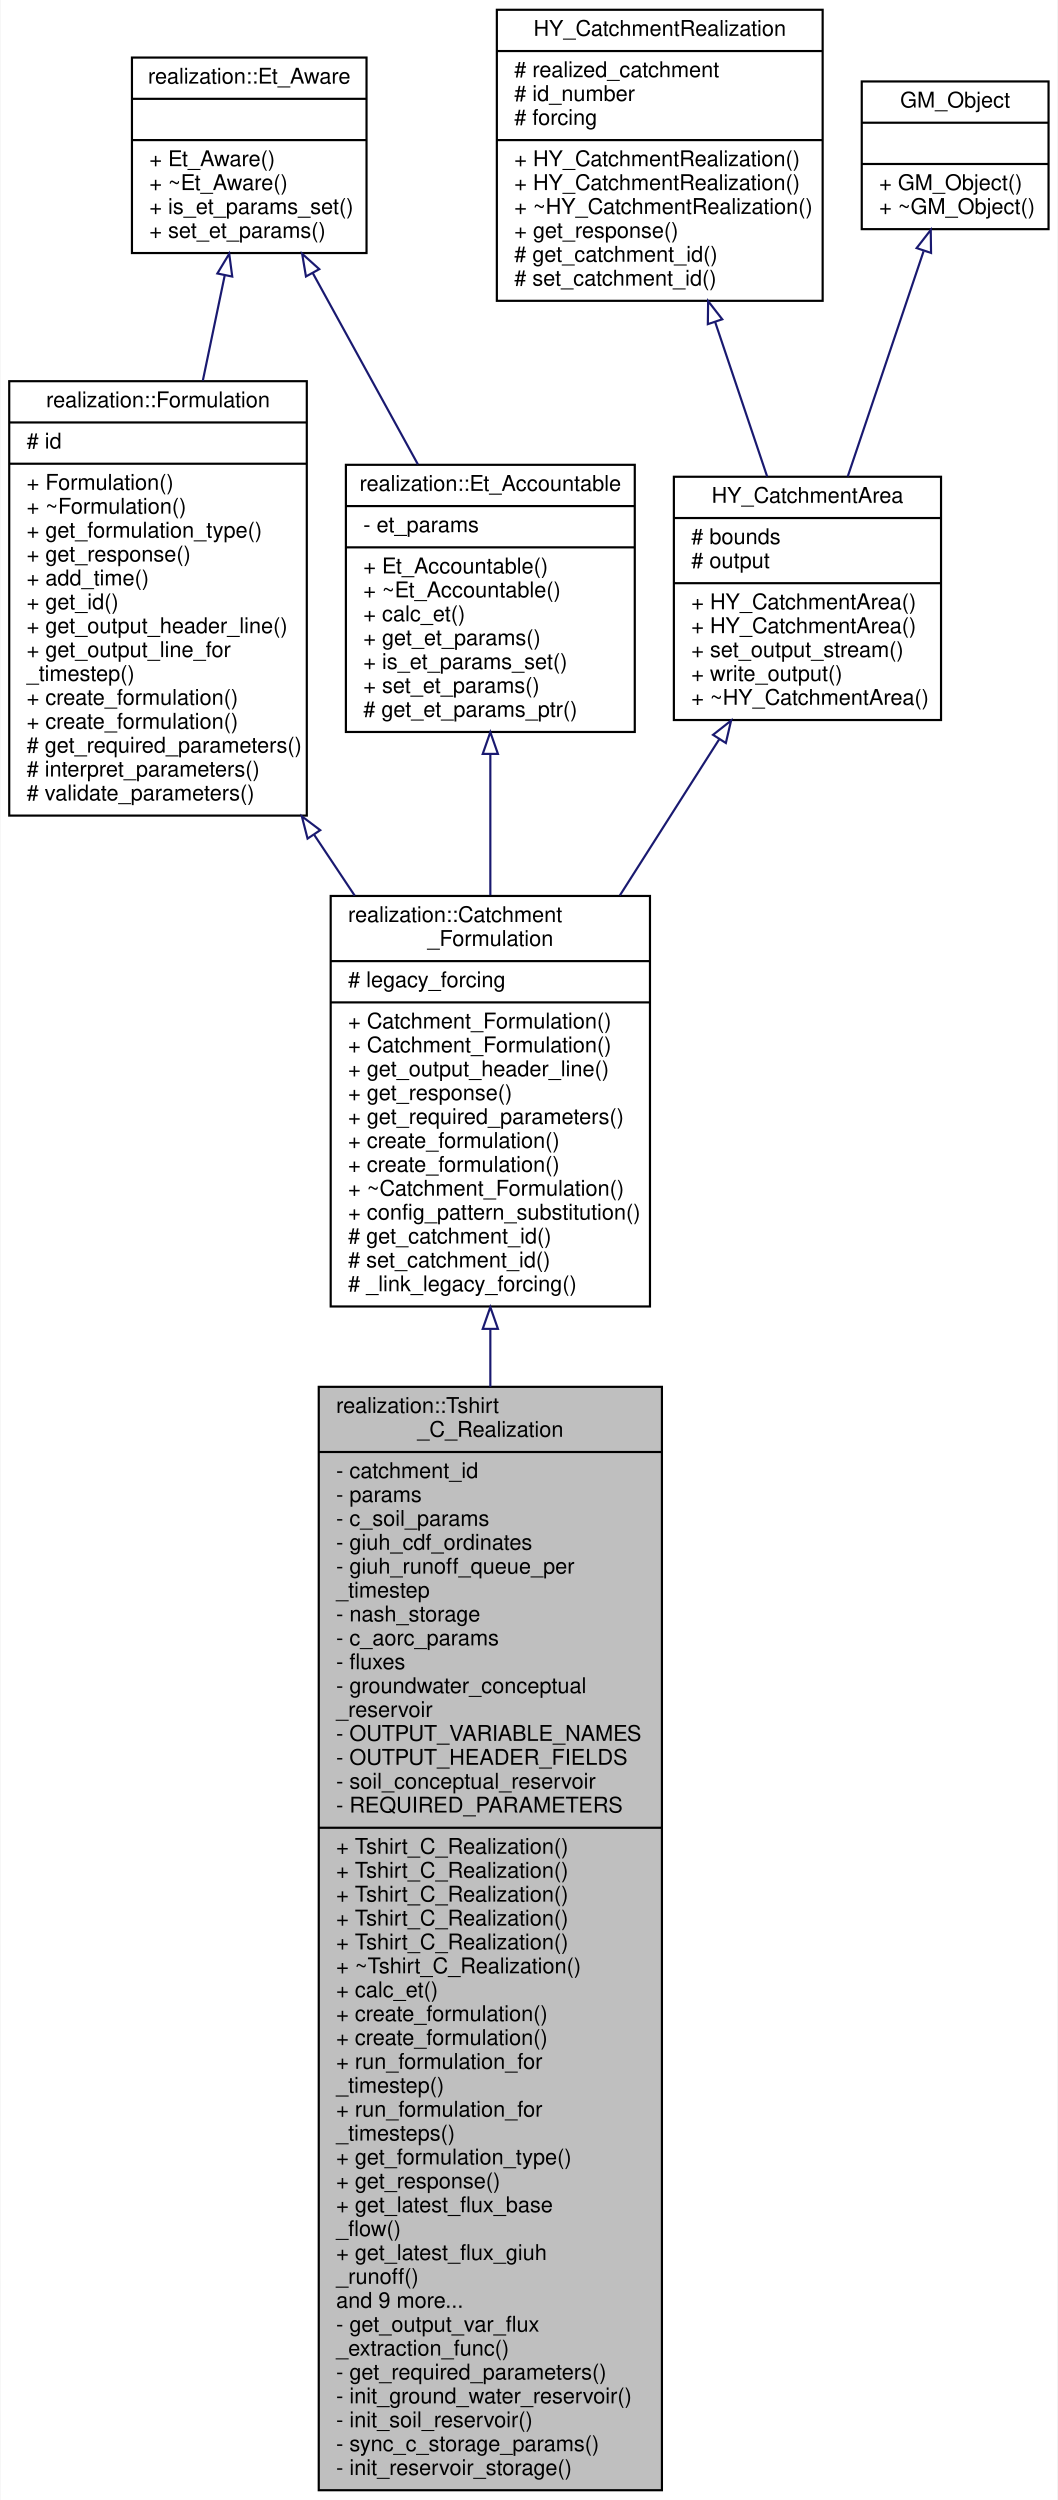
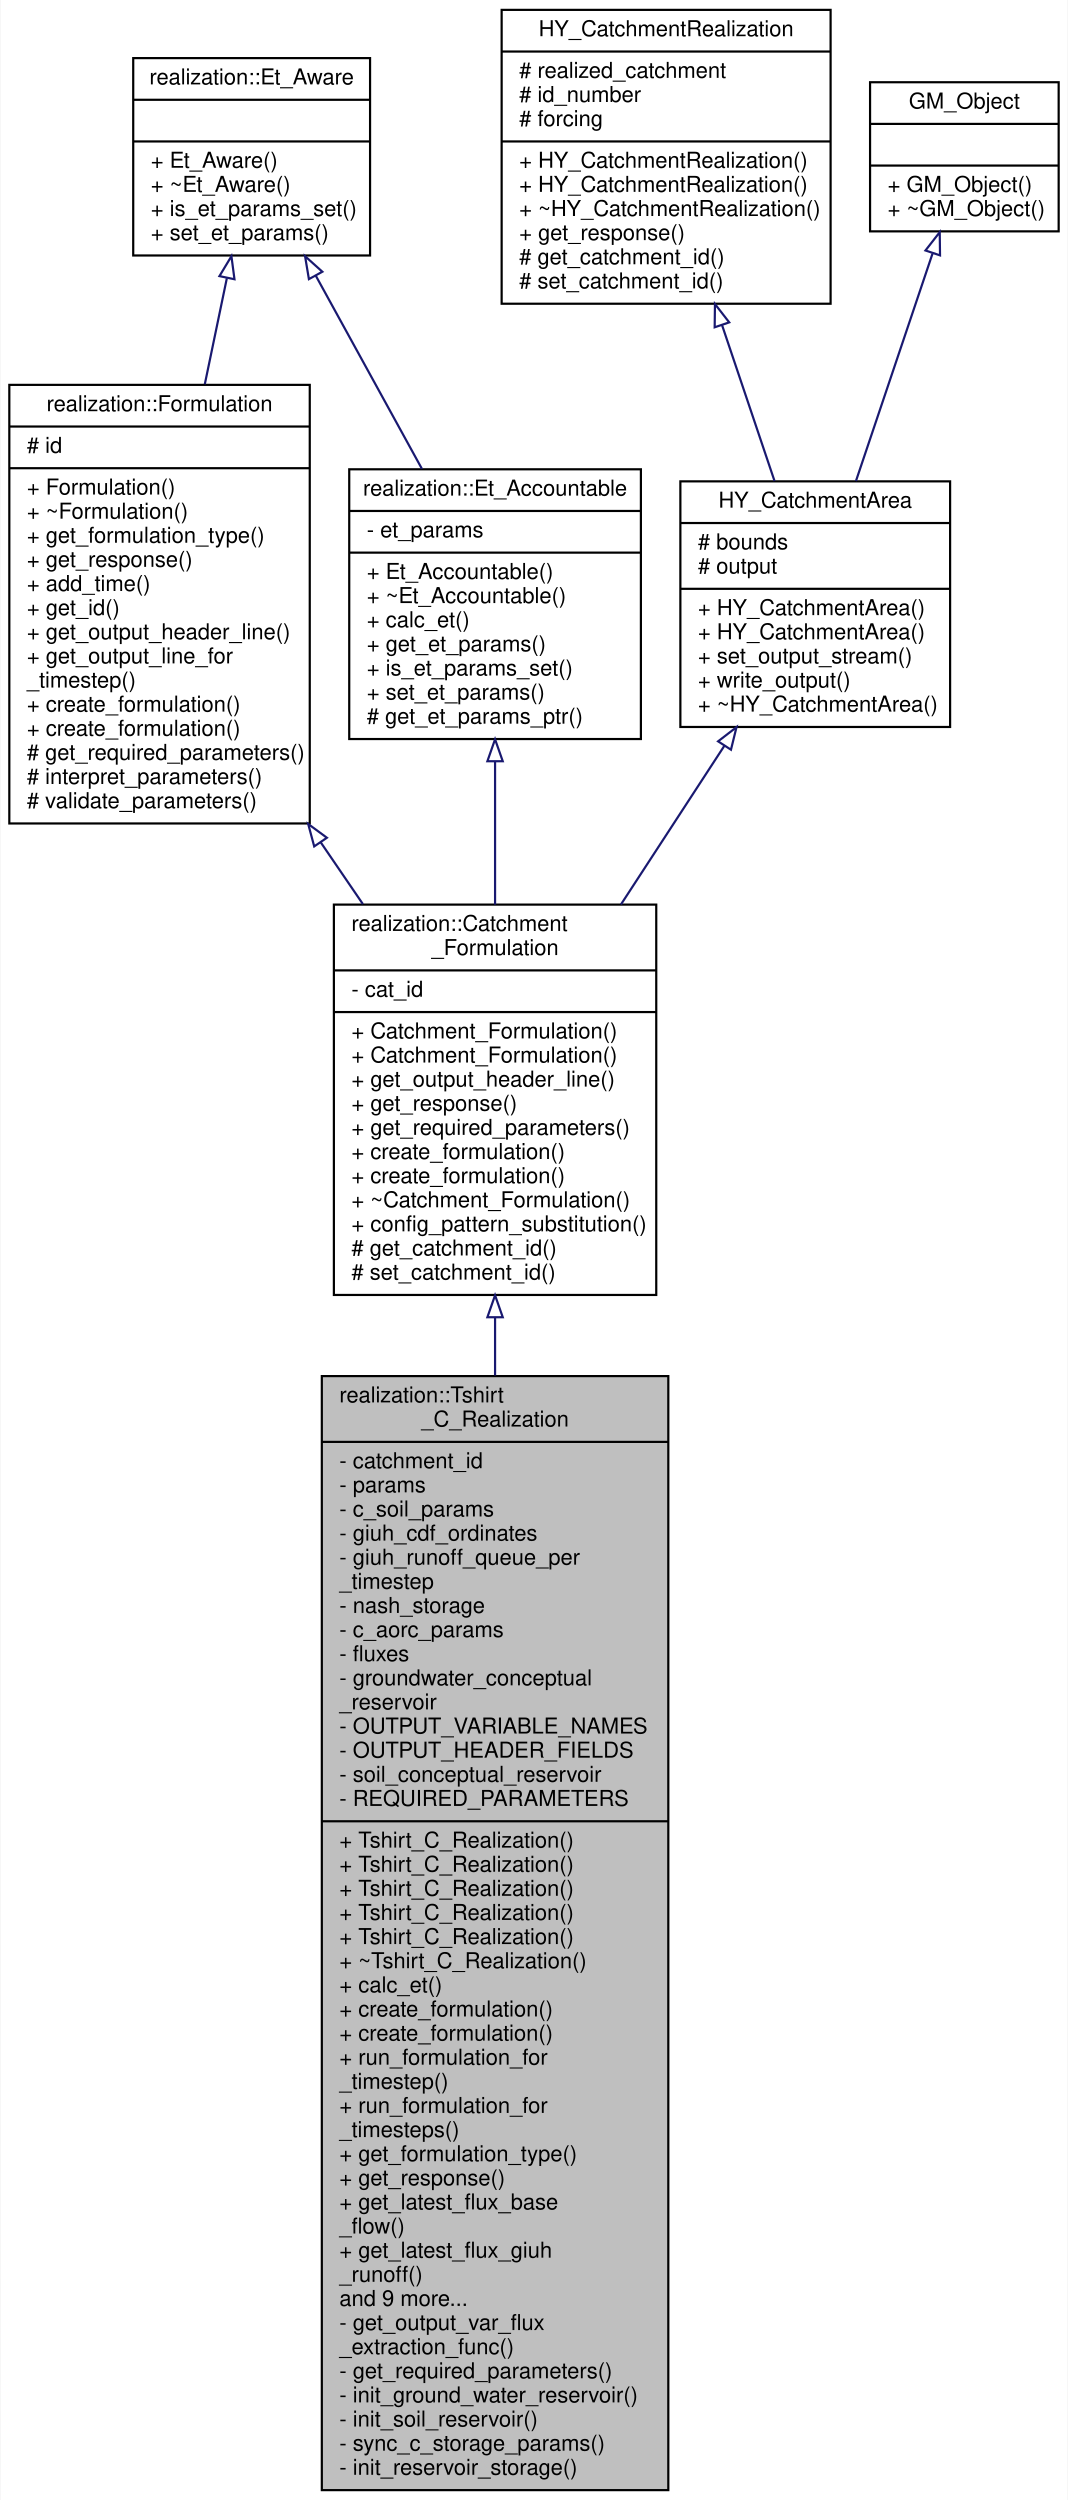
- <svg xmlns="http://www.w3.org/2000/svg" xmlns:xlink="http://www.w3.org/1999/xlink" width="487pt" height="1151pt" viewBox="0.00 0.00 486.50 1151.00">
-   <g id="graph0" class="graph" transform="scale(1 1) rotate(0) translate(4 1147)">
-     <polygon fill="white" stroke="transparent" points="-4,4 -4,-1147 482.5,-1147 482.5,4 -4,4" />
+ <svg xmlns="http://www.w3.org/2000/svg" xmlns:xlink="http://www.w3.org/1999/xlink" width="487pt" height="1140pt" viewBox="0.00 0.00 486.50 1140.00">
+   <g id="graph0" class="graph" transform="scale(1 1) rotate(0) translate(4 1136)">
+     <polygon fill="white" stroke="transparent" points="-4,4 -4,-1136 482.5,-1136 482.5,4 -4,4" />
    <g id="node1" class="node">
      <g id="a_node1">
        <a xlink:title=" ">
          <polygon fill="#bfbfbf" stroke="black" points="142.5,-0.5 142.5,-508.5 300.5,-508.5 300.5,-0.5 142.5,-0.5" />
          <text text-anchor="start" x="150.5" y="-496.5" font-family="Helvetica,sans-Serif" font-size="10.00">realization::Tshirt</text>
          <text text-anchor="middle" x="221.5" y="-485.5" font-family="Helvetica,sans-Serif" font-size="10.00">_C_Realization</text>
          <polyline fill="none" stroke="black" points="142.5,-478.5 300.5,-478.5 " />
          <text text-anchor="start" x="150.5" y="-466.5" font-family="Helvetica,sans-Serif" font-size="10.00">- catchment_id</text>
          <text text-anchor="start" x="150.5" y="-455.5" font-family="Helvetica,sans-Serif" font-size="10.00">- params</text>
          <text text-anchor="start" x="150.5" y="-444.5" font-family="Helvetica,sans-Serif" font-size="10.00">- c_soil_params</text>
          <text text-anchor="start" x="150.5" y="-433.5" font-family="Helvetica,sans-Serif" font-size="10.00">- giuh_cdf_ordinates</text>
          <text text-anchor="start" x="150.5" y="-422.5" font-family="Helvetica,sans-Serif" font-size="10.00">- giuh_runoff_queue_per</text>
          <text text-anchor="start" x="150.5" y="-411.5" font-family="Helvetica,sans-Serif" font-size="10.00">_timestep</text>
          <text text-anchor="start" x="150.5" y="-400.5" font-family="Helvetica,sans-Serif" font-size="10.00">- nash_storage</text>
          <text text-anchor="start" x="150.5" y="-389.5" font-family="Helvetica,sans-Serif" font-size="10.00">- c_aorc_params</text>
          <text text-anchor="start" x="150.5" y="-378.5" font-family="Helvetica,sans-Serif" font-size="10.00">- fluxes</text>
          <text text-anchor="start" x="150.5" y="-367.5" font-family="Helvetica,sans-Serif" font-size="10.00">- groundwater_conceptual</text>
          <text text-anchor="start" x="150.5" y="-356.5" font-family="Helvetica,sans-Serif" font-size="10.00">_reservoir</text>
          <text text-anchor="start" x="150.5" y="-345.5" font-family="Helvetica,sans-Serif" font-size="10.00">- OUTPUT_VARIABLE_NAMES</text>
          <text text-anchor="start" x="150.5" y="-334.5" font-family="Helvetica,sans-Serif" font-size="10.00">- OUTPUT_HEADER_FIELDS</text>
          <text text-anchor="start" x="150.5" y="-323.5" font-family="Helvetica,sans-Serif" font-size="10.00">- soil_conceptual_reservoir</text>
          <text text-anchor="start" x="150.5" y="-312.5" font-family="Helvetica,sans-Serif" font-size="10.00">- REQUIRED_PARAMETERS</text>
          <polyline fill="none" stroke="black" points="142.5,-305.5 300.5,-305.5 " />
          <text text-anchor="start" x="150.5" y="-293.5" font-family="Helvetica,sans-Serif" font-size="10.00">+ Tshirt_C_Realization()</text>
          <text text-anchor="start" x="150.5" y="-282.5" font-family="Helvetica,sans-Serif" font-size="10.00">+ Tshirt_C_Realization()</text>
          <text text-anchor="start" x="150.5" y="-271.5" font-family="Helvetica,sans-Serif" font-size="10.00">+ Tshirt_C_Realization()</text>
          <text text-anchor="start" x="150.5" y="-260.5" font-family="Helvetica,sans-Serif" font-size="10.00">+ Tshirt_C_Realization()</text>
          <text text-anchor="start" x="150.5" y="-249.5" font-family="Helvetica,sans-Serif" font-size="10.00">+ Tshirt_C_Realization()</text>
          <text text-anchor="start" x="150.5" y="-238.5" font-family="Helvetica,sans-Serif" font-size="10.00">+ ~Tshirt_C_Realization()</text>
          <text text-anchor="start" x="150.5" y="-227.5" font-family="Helvetica,sans-Serif" font-size="10.00">+ calc_et()</text>
          <text text-anchor="start" x="150.5" y="-216.5" font-family="Helvetica,sans-Serif" font-size="10.00">+ create_formulation()</text>
          <text text-anchor="start" x="150.5" y="-205.5" font-family="Helvetica,sans-Serif" font-size="10.00">+ create_formulation()</text>
          <text text-anchor="start" x="150.5" y="-194.5" font-family="Helvetica,sans-Serif" font-size="10.00">+ run_formulation_for</text>
          <text text-anchor="start" x="150.5" y="-183.5" font-family="Helvetica,sans-Serif" font-size="10.00">_timestep()</text>
          <text text-anchor="start" x="150.5" y="-172.5" font-family="Helvetica,sans-Serif" font-size="10.00">+ run_formulation_for</text>
          <text text-anchor="start" x="150.5" y="-161.5" font-family="Helvetica,sans-Serif" font-size="10.00">_timesteps()</text>
          <text text-anchor="start" x="150.5" y="-150.5" font-family="Helvetica,sans-Serif" font-size="10.00">+ get_formulation_type()</text>
          <text text-anchor="start" x="150.5" y="-139.5" font-family="Helvetica,sans-Serif" font-size="10.00">+ get_response()</text>
          <text text-anchor="start" x="150.5" y="-128.5" font-family="Helvetica,sans-Serif" font-size="10.00">+ get_latest_flux_base</text>
          <text text-anchor="start" x="150.5" y="-117.5" font-family="Helvetica,sans-Serif" font-size="10.00">_flow()</text>
          <text text-anchor="start" x="150.5" y="-106.5" font-family="Helvetica,sans-Serif" font-size="10.00">+ get_latest_flux_giuh</text>
          <text text-anchor="start" x="150.5" y="-95.5" font-family="Helvetica,sans-Serif" font-size="10.00">_runoff()</text>
          <text text-anchor="start" x="150.5" y="-84.5" font-family="Helvetica,sans-Serif" font-size="10.00">and 9 more...</text>
          <text text-anchor="start" x="150.5" y="-73.5" font-family="Helvetica,sans-Serif" font-size="10.00">- get_output_var_flux</text>
          <text text-anchor="start" x="150.5" y="-62.5" font-family="Helvetica,sans-Serif" font-size="10.00">_extraction_func()</text>
          <text text-anchor="start" x="150.5" y="-51.5" font-family="Helvetica,sans-Serif" font-size="10.00">- get_required_parameters()</text>
          <text text-anchor="start" x="150.5" y="-40.5" font-family="Helvetica,sans-Serif" font-size="10.00">- init_ground_water_reservoir()</text>
          <text text-anchor="start" x="150.5" y="-29.5" font-family="Helvetica,sans-Serif" font-size="10.00">- init_soil_reservoir()</text>
          <text text-anchor="start" x="150.5" y="-18.5" font-family="Helvetica,sans-Serif" font-size="10.00">- sync_c_storage_params()</text>
          <text text-anchor="start" x="150.5" y="-7.5" font-family="Helvetica,sans-Serif" font-size="10.00">- init_reservoir_storage()</text>
        </a>
      </g>
    </g>
    <g id="node2" class="node">
      <g id="a_node2">
        <a xlink:href="classrealization_1_1_catchment___formulation.html" target="_top" xlink:title=" ">
-           <polygon fill="white" stroke="black" points="148,-545.5 148,-734.5 295,-734.5 295,-545.5 148,-545.5" />
-           <text text-anchor="start" x="156" y="-722.5" font-family="Helvetica,sans-Serif" font-size="10.00">realization::Catchment</text>
-           <text text-anchor="middle" x="221.5" y="-711.5" font-family="Helvetica,sans-Serif" font-size="10.00">_Formulation</text>
-           <polyline fill="none" stroke="black" points="148,-704.5 295,-704.5 " />
-           <text text-anchor="start" x="156" y="-692.5" font-family="Helvetica,sans-Serif" font-size="10.00"># legacy_forcing</text>
-           <polyline fill="none" stroke="black" points="148,-685.5 295,-685.5 " />
-           <text text-anchor="start" x="156" y="-673.5" font-family="Helvetica,sans-Serif" font-size="10.00">+ Catchment_Formulation()</text>
+           <polygon fill="white" stroke="black" points="148,-545.5 148,-723.5 295,-723.5 295,-545.5 148,-545.5" />
+           <text text-anchor="start" x="156" y="-711.5" font-family="Helvetica,sans-Serif" font-size="10.00">realization::Catchment</text>
+           <text text-anchor="middle" x="221.5" y="-700.5" font-family="Helvetica,sans-Serif" font-size="10.00">_Formulation</text>
+           <polyline fill="none" stroke="black" points="148,-693.5 295,-693.5 " />
+           <text text-anchor="start" x="156" y="-681.5" font-family="Helvetica,sans-Serif" font-size="10.00">- cat_id</text>
+           <polyline fill="none" stroke="black" points="148,-674.5 295,-674.5 " />
          <text text-anchor="start" x="156" y="-662.5" font-family="Helvetica,sans-Serif" font-size="10.00">+ Catchment_Formulation()</text>
-           <text text-anchor="start" x="156" y="-651.5" font-family="Helvetica,sans-Serif" font-size="10.00">+ get_output_header_line()</text>
-           <text text-anchor="start" x="156" y="-640.5" font-family="Helvetica,sans-Serif" font-size="10.00">+ get_response()</text>
-           <text text-anchor="start" x="156" y="-629.5" font-family="Helvetica,sans-Serif" font-size="10.00">+ get_required_parameters()</text>
-           <text text-anchor="start" x="156" y="-618.5" font-family="Helvetica,sans-Serif" font-size="10.00">+ create_formulation()</text>
+           <text text-anchor="start" x="156" y="-651.5" font-family="Helvetica,sans-Serif" font-size="10.00">+ Catchment_Formulation()</text>
+           <text text-anchor="start" x="156" y="-640.5" font-family="Helvetica,sans-Serif" font-size="10.00">+ get_output_header_line()</text>
+           <text text-anchor="start" x="156" y="-629.5" font-family="Helvetica,sans-Serif" font-size="10.00">+ get_response()</text>
+           <text text-anchor="start" x="156" y="-618.5" font-family="Helvetica,sans-Serif" font-size="10.00">+ get_required_parameters()</text>
          <text text-anchor="start" x="156" y="-607.5" font-family="Helvetica,sans-Serif" font-size="10.00">+ create_formulation()</text>
-           <text text-anchor="start" x="156" y="-596.5" font-family="Helvetica,sans-Serif" font-size="10.00">+ ~Catchment_Formulation()</text>
-           <text text-anchor="start" x="156" y="-585.5" font-family="Helvetica,sans-Serif" font-size="10.00">+ config_pattern_substitution()</text>
-           <text text-anchor="start" x="156" y="-574.5" font-family="Helvetica,sans-Serif" font-size="10.00"># get_catchment_id()</text>
-           <text text-anchor="start" x="156" y="-563.5" font-family="Helvetica,sans-Serif" font-size="10.00"># set_catchment_id()</text>
-           <text text-anchor="start" x="156" y="-552.5" font-family="Helvetica,sans-Serif" font-size="10.00"># _link_legacy_forcing()</text>
+           <text text-anchor="start" x="156" y="-596.5" font-family="Helvetica,sans-Serif" font-size="10.00">+ create_formulation()</text>
+           <text text-anchor="start" x="156" y="-585.5" font-family="Helvetica,sans-Serif" font-size="10.00">+ ~Catchment_Formulation()</text>
+           <text text-anchor="start" x="156" y="-574.5" font-family="Helvetica,sans-Serif" font-size="10.00">+ config_pattern_substitution()</text>
+           <text text-anchor="start" x="156" y="-563.5" font-family="Helvetica,sans-Serif" font-size="10.00"># get_catchment_id()</text>
+           <text text-anchor="start" x="156" y="-552.5" font-family="Helvetica,sans-Serif" font-size="10.00"># set_catchment_id()</text>
        </a>
      </g>
    </g>
    <g id="edge1" class="edge">
-       <path fill="none" stroke="midnightblue" d="M221.5,-534.93C221.5,-526.4 221.5,-517.57 221.5,-508.54" />
-       <polygon fill="none" stroke="midnightblue" points="218,-535.19 221.5,-545.19 225,-535.19 218,-535.19" />
+       <path fill="none" stroke="midnightblue" d="M221.5,-535.15C221.5,-526.66 221.5,-517.84 221.5,-508.8" />
+       <polygon fill="none" stroke="midnightblue" points="218,-535.35 221.5,-545.35 225,-535.35 218,-535.35" />
    </g>
    <g id="node3" class="node">
      <g id="a_node3">
        <a xlink:href="classrealization_1_1_formulation.html" target="_top" xlink:title=" ">
-           <polygon fill="white" stroke="black" points="0,-771.5 0,-971.5 137,-971.5 137,-771.5 0,-771.5" />
-           <text text-anchor="middle" x="68.5" y="-959.5" font-family="Helvetica,sans-Serif" font-size="10.00">realization::Formulation</text>
-           <polyline fill="none" stroke="black" points="0,-952.5 137,-952.5 " />
-           <text text-anchor="start" x="8" y="-940.5" font-family="Helvetica,sans-Serif" font-size="10.00"># id</text>
-           <polyline fill="none" stroke="black" points="0,-933.5 137,-933.5 " />
-           <text text-anchor="start" x="8" y="-921.5" font-family="Helvetica,sans-Serif" font-size="10.00">+ Formulation()</text>
-           <text text-anchor="start" x="8" y="-910.5" font-family="Helvetica,sans-Serif" font-size="10.00">+ ~Formulation()</text>
-           <text text-anchor="start" x="8" y="-899.5" font-family="Helvetica,sans-Serif" font-size="10.00">+ get_formulation_type()</text>
-           <text text-anchor="start" x="8" y="-888.5" font-family="Helvetica,sans-Serif" font-size="10.00">+ get_response()</text>
-           <text text-anchor="start" x="8" y="-877.5" font-family="Helvetica,sans-Serif" font-size="10.00">+ add_time()</text>
-           <text text-anchor="start" x="8" y="-866.5" font-family="Helvetica,sans-Serif" font-size="10.00">+ get_id()</text>
-           <text text-anchor="start" x="8" y="-855.5" font-family="Helvetica,sans-Serif" font-size="10.00">+ get_output_header_line()</text>
-           <text text-anchor="start" x="8" y="-844.5" font-family="Helvetica,sans-Serif" font-size="10.00">+ get_output_line_for</text>
-           <text text-anchor="start" x="8" y="-833.5" font-family="Helvetica,sans-Serif" font-size="10.00">_timestep()</text>
-           <text text-anchor="start" x="8" y="-822.5" font-family="Helvetica,sans-Serif" font-size="10.00">+ create_formulation()</text>
+           <polygon fill="white" stroke="black" points="0,-760.5 0,-960.5 137,-960.5 137,-760.5 0,-760.5" />
+           <text text-anchor="middle" x="68.5" y="-948.5" font-family="Helvetica,sans-Serif" font-size="10.00">realization::Formulation</text>
+           <polyline fill="none" stroke="black" points="0,-941.5 137,-941.5 " />
+           <text text-anchor="start" x="8" y="-929.5" font-family="Helvetica,sans-Serif" font-size="10.00"># id</text>
+           <polyline fill="none" stroke="black" points="0,-922.5 137,-922.5 " />
+           <text text-anchor="start" x="8" y="-910.5" font-family="Helvetica,sans-Serif" font-size="10.00">+ Formulation()</text>
+           <text text-anchor="start" x="8" y="-899.5" font-family="Helvetica,sans-Serif" font-size="10.00">+ ~Formulation()</text>
+           <text text-anchor="start" x="8" y="-888.5" font-family="Helvetica,sans-Serif" font-size="10.00">+ get_formulation_type()</text>
+           <text text-anchor="start" x="8" y="-877.5" font-family="Helvetica,sans-Serif" font-size="10.00">+ get_response()</text>
+           <text text-anchor="start" x="8" y="-866.5" font-family="Helvetica,sans-Serif" font-size="10.00">+ add_time()</text>
+           <text text-anchor="start" x="8" y="-855.5" font-family="Helvetica,sans-Serif" font-size="10.00">+ get_id()</text>
+           <text text-anchor="start" x="8" y="-844.5" font-family="Helvetica,sans-Serif" font-size="10.00">+ get_output_header_line()</text>
+           <text text-anchor="start" x="8" y="-833.5" font-family="Helvetica,sans-Serif" font-size="10.00">+ get_output_line_for</text>
+           <text text-anchor="start" x="8" y="-822.5" font-family="Helvetica,sans-Serif" font-size="10.00">_timestep()</text>
          <text text-anchor="start" x="8" y="-811.5" font-family="Helvetica,sans-Serif" font-size="10.00">+ create_formulation()</text>
-           <text text-anchor="start" x="8" y="-800.5" font-family="Helvetica,sans-Serif" font-size="10.00"># get_required_parameters()</text>
-           <text text-anchor="start" x="8" y="-789.5" font-family="Helvetica,sans-Serif" font-size="10.00"># interpret_parameters()</text>
-           <text text-anchor="start" x="8" y="-778.5" font-family="Helvetica,sans-Serif" font-size="10.00"># validate_parameters()</text>
+           <text text-anchor="start" x="8" y="-800.5" font-family="Helvetica,sans-Serif" font-size="10.00">+ create_formulation()</text>
+           <text text-anchor="start" x="8" y="-789.5" font-family="Helvetica,sans-Serif" font-size="10.00"># get_required_parameters()</text>
+           <text text-anchor="start" x="8" y="-778.5" font-family="Helvetica,sans-Serif" font-size="10.00"># interpret_parameters()</text>
+           <text text-anchor="start" x="8" y="-767.5" font-family="Helvetica,sans-Serif" font-size="10.00"># validate_parameters()</text>
        </a>
      </g>
    </g>
    <g id="edge2" class="edge">
-       <path fill="none" stroke="midnightblue" d="M140.42,-762.62C146.64,-753.29 152.91,-743.89 159.04,-734.68" />
-       <polygon fill="none" stroke="midnightblue" points="137.35,-760.91 134.72,-771.17 143.18,-764.79 137.35,-760.91" />
+       <path fill="none" stroke="midnightblue" d="M141.94,-751.98C148.41,-742.51 154.9,-733.01 161.23,-723.73" />
+       <polygon fill="none" stroke="midnightblue" points="139.03,-750.04 136.28,-760.27 144.81,-753.99 139.03,-750.04" />
    </g>
    <g id="node4" class="node">
      <g id="a_node4">
        <a xlink:href="classrealization_1_1_et___aware.html" target="_top" xlink:title="Interface for type that is aware of parameters for evapotranspiration in certain calculations,...">
-           <polygon fill="white" stroke="black" points="56.5,-1030.5 56.5,-1120.5 164.5,-1120.5 164.5,-1030.5 56.5,-1030.5" />
-           <text text-anchor="middle" x="110.5" y="-1108.5" font-family="Helvetica,sans-Serif" font-size="10.00">realization::Et_Aware</text>
-           <polyline fill="none" stroke="black" points="56.5,-1101.5 164.5,-1101.5 " />
-           <text text-anchor="middle" x="110.5" y="-1089.5" font-family="Helvetica,sans-Serif" font-size="10.00"> </text>
-           <polyline fill="none" stroke="black" points="56.5,-1082.5 164.5,-1082.5 " />
-           <text text-anchor="start" x="64.5" y="-1070.5" font-family="Helvetica,sans-Serif" font-size="10.00">+ Et_Aware()</text>
-           <text text-anchor="start" x="64.5" y="-1059.5" font-family="Helvetica,sans-Serif" font-size="10.00">+ ~Et_Aware()</text>
-           <text text-anchor="start" x="64.5" y="-1048.5" font-family="Helvetica,sans-Serif" font-size="10.00">+ is_et_params_set()</text>
-           <text text-anchor="start" x="64.5" y="-1037.5" font-family="Helvetica,sans-Serif" font-size="10.00">+ set_et_params()</text>
+           <polygon fill="white" stroke="black" points="56.5,-1019.5 56.5,-1109.5 164.5,-1109.5 164.5,-1019.5 56.5,-1019.5" />
+           <text text-anchor="middle" x="110.5" y="-1097.5" font-family="Helvetica,sans-Serif" font-size="10.00">realization::Et_Aware</text>
+           <polyline fill="none" stroke="black" points="56.5,-1090.5 164.5,-1090.5 " />
+           <text text-anchor="middle" x="110.5" y="-1078.5" font-family="Helvetica,sans-Serif" font-size="10.00"> </text>
+           <polyline fill="none" stroke="black" points="56.5,-1071.5 164.5,-1071.5 " />
+           <text text-anchor="start" x="64.5" y="-1059.5" font-family="Helvetica,sans-Serif" font-size="10.00">+ Et_Aware()</text>
+           <text text-anchor="start" x="64.5" y="-1048.5" font-family="Helvetica,sans-Serif" font-size="10.00">+ ~Et_Aware()</text>
+           <text text-anchor="start" x="64.5" y="-1037.5" font-family="Helvetica,sans-Serif" font-size="10.00">+ is_et_params_set()</text>
+           <text text-anchor="start" x="64.5" y="-1026.5" font-family="Helvetica,sans-Serif" font-size="10.00">+ set_et_params()</text>
        </a>
      </g>
    </g>
    <g id="edge3" class="edge">
-       <path fill="none" stroke="midnightblue" d="M99.19,-1020.11C96.08,-1005.15 92.61,-988.44 89.14,-971.79" />
-       <polygon fill="none" stroke="midnightblue" points="95.82,-1021.09 101.28,-1030.17 102.67,-1019.67 95.82,-1021.09" />
+       <path fill="none" stroke="midnightblue" d="M99.19,-1009.11C96.08,-994.15 92.61,-977.44 89.14,-960.79" />
+       <polygon fill="none" stroke="midnightblue" points="95.82,-1010.09 101.28,-1019.17 102.67,-1008.67 95.82,-1010.09" />
    </g>
    <g id="node8" class="node">
      <g id="a_node8">
        <a xlink:href="classrealization_1_1_et___accountable.html" target="_top" xlink:title="Interface for type that is able to account for evapotranspiration in certain calculations,...">
-           <polygon fill="white" stroke="black" points="155,-810 155,-933 288,-933 288,-810 155,-810" />
-           <text text-anchor="middle" x="221.5" y="-921" font-family="Helvetica,sans-Serif" font-size="10.00">realization::Et_Accountable</text>
-           <polyline fill="none" stroke="black" points="155,-914 288,-914 " />
-           <text text-anchor="start" x="163" y="-902" font-family="Helvetica,sans-Serif" font-size="10.00">- et_params</text>
-           <polyline fill="none" stroke="black" points="155,-895 288,-895 " />
-           <text text-anchor="start" x="163" y="-883" font-family="Helvetica,sans-Serif" font-size="10.00">+ Et_Accountable()</text>
-           <text text-anchor="start" x="163" y="-872" font-family="Helvetica,sans-Serif" font-size="10.00">+ ~Et_Accountable()</text>
-           <text text-anchor="start" x="163" y="-861" font-family="Helvetica,sans-Serif" font-size="10.00">+ calc_et()</text>
-           <text text-anchor="start" x="163" y="-850" font-family="Helvetica,sans-Serif" font-size="10.00">+ get_et_params()</text>
-           <text text-anchor="start" x="163" y="-839" font-family="Helvetica,sans-Serif" font-size="10.00">+ is_et_params_set()</text>
-           <text text-anchor="start" x="163" y="-828" font-family="Helvetica,sans-Serif" font-size="10.00">+ set_et_params()</text>
-           <text text-anchor="start" x="163" y="-817" font-family="Helvetica,sans-Serif" font-size="10.00"># get_et_params_ptr()</text>
+           <polygon fill="white" stroke="black" points="155,-799 155,-922 288,-922 288,-799 155,-799" />
+           <text text-anchor="middle" x="221.5" y="-910" font-family="Helvetica,sans-Serif" font-size="10.00">realization::Et_Accountable</text>
+           <polyline fill="none" stroke="black" points="155,-903 288,-903 " />
+           <text text-anchor="start" x="163" y="-891" font-family="Helvetica,sans-Serif" font-size="10.00">- et_params</text>
+           <polyline fill="none" stroke="black" points="155,-884 288,-884 " />
+           <text text-anchor="start" x="163" y="-872" font-family="Helvetica,sans-Serif" font-size="10.00">+ Et_Accountable()</text>
+           <text text-anchor="start" x="163" y="-861" font-family="Helvetica,sans-Serif" font-size="10.00">+ ~Et_Accountable()</text>
+           <text text-anchor="start" x="163" y="-850" font-family="Helvetica,sans-Serif" font-size="10.00">+ calc_et()</text>
+           <text text-anchor="start" x="163" y="-839" font-family="Helvetica,sans-Serif" font-size="10.00">+ get_et_params()</text>
+           <text text-anchor="start" x="163" y="-828" font-family="Helvetica,sans-Serif" font-size="10.00">+ is_et_params_set()</text>
+           <text text-anchor="start" x="163" y="-817" font-family="Helvetica,sans-Serif" font-size="10.00">+ set_et_params()</text>
+           <text text-anchor="start" x="163" y="-806" font-family="Helvetica,sans-Serif" font-size="10.00"># get_et_params_ptr()</text>
        </a>
      </g>
    </g>
    <g id="edge8" class="edge">
-       <path fill="none" stroke="midnightblue" d="M139.77,-1021.24C154.63,-994.2 172.75,-961.22 188.15,-933.2" />
-       <polygon fill="none" stroke="midnightblue" points="136.61,-1019.72 134.86,-1030.17 142.74,-1023.09 136.61,-1019.72" />
+       <path fill="none" stroke="midnightblue" d="M139.77,-1010.24C154.63,-983.2 172.75,-950.22 188.15,-922.2" />
+       <polygon fill="none" stroke="midnightblue" points="136.61,-1008.72 134.86,-1019.17 142.74,-1012.09 136.61,-1008.72" />
    </g>
    <g id="node5" class="node">
      <g id="a_node5">
        <a xlink:href="class_h_y___catchment_area.html" target="_top" xlink:title=" ">
-           <polygon fill="white" stroke="black" points="306,-815.5 306,-927.5 429,-927.5 429,-815.5 306,-815.5" />
-           <text text-anchor="middle" x="367.5" y="-915.5" font-family="Helvetica,sans-Serif" font-size="10.00">HY_CatchmentArea</text>
-           <polyline fill="none" stroke="black" points="306,-908.5 429,-908.5 " />
-           <text text-anchor="start" x="314" y="-896.5" font-family="Helvetica,sans-Serif" font-size="10.00"># bounds</text>
-           <text text-anchor="start" x="314" y="-885.5" font-family="Helvetica,sans-Serif" font-size="10.00"># output</text>
-           <polyline fill="none" stroke="black" points="306,-878.5 429,-878.5 " />
-           <text text-anchor="start" x="314" y="-866.5" font-family="Helvetica,sans-Serif" font-size="10.00">+ HY_CatchmentArea()</text>
+           <polygon fill="white" stroke="black" points="306,-804.5 306,-916.5 429,-916.5 429,-804.5 306,-804.5" />
+           <text text-anchor="middle" x="367.5" y="-904.5" font-family="Helvetica,sans-Serif" font-size="10.00">HY_CatchmentArea</text>
+           <polyline fill="none" stroke="black" points="306,-897.5 429,-897.5 " />
+           <text text-anchor="start" x="314" y="-885.5" font-family="Helvetica,sans-Serif" font-size="10.00"># bounds</text>
+           <text text-anchor="start" x="314" y="-874.5" font-family="Helvetica,sans-Serif" font-size="10.00"># output</text>
+           <polyline fill="none" stroke="black" points="306,-867.5 429,-867.5 " />
          <text text-anchor="start" x="314" y="-855.5" font-family="Helvetica,sans-Serif" font-size="10.00">+ HY_CatchmentArea()</text>
-           <text text-anchor="start" x="314" y="-844.5" font-family="Helvetica,sans-Serif" font-size="10.00">+ set_output_stream()</text>
-           <text text-anchor="start" x="314" y="-833.5" font-family="Helvetica,sans-Serif" font-size="10.00">+ write_output()</text>
-           <text text-anchor="start" x="314" y="-822.5" font-family="Helvetica,sans-Serif" font-size="10.00">+ ~HY_CatchmentArea()</text>
+           <text text-anchor="start" x="314" y="-844.5" font-family="Helvetica,sans-Serif" font-size="10.00">+ HY_CatchmentArea()</text>
+           <text text-anchor="start" x="314" y="-833.5" font-family="Helvetica,sans-Serif" font-size="10.00">+ set_output_stream()</text>
+           <text text-anchor="start" x="314" y="-822.5" font-family="Helvetica,sans-Serif" font-size="10.00">+ write_output()</text>
+           <text text-anchor="start" x="314" y="-811.5" font-family="Helvetica,sans-Serif" font-size="10.00">+ ~HY_CatchmentArea()</text>
        </a>
      </g>
    </g>
    <g id="edge4" class="edge">
-       <path fill="none" stroke="midnightblue" d="M326.82,-806.56C312.68,-784.32 296.5,-758.9 281.14,-734.76" />
-       <polygon fill="none" stroke="midnightblue" points="324.02,-808.68 332.34,-815.24 329.93,-804.92 324.02,-808.68" />
+       <path fill="none" stroke="midnightblue" d="M326.09,-795.96C311.42,-773.46 294.65,-747.73 278.9,-723.56" />
+       <polygon fill="none" stroke="midnightblue" points="323.2,-797.95 331.6,-804.42 329.07,-794.13 323.2,-797.95" />
    </g>
    <g id="node6" class="node">
      <g id="a_node6">
        <a xlink:href="class_h_y___catchment_realization.html" target="_top" xlink:title=" ">
-           <polygon fill="white" stroke="black" points="224.5,-1008.5 224.5,-1142.5 374.5,-1142.5 374.5,-1008.5 224.5,-1008.5" />
-           <text text-anchor="middle" x="299.5" y="-1130.5" font-family="Helvetica,sans-Serif" font-size="10.00">HY_CatchmentRealization</text>
-           <polyline fill="none" stroke="black" points="224.5,-1123.5 374.5,-1123.5 " />
-           <text text-anchor="start" x="232.5" y="-1111.5" font-family="Helvetica,sans-Serif" font-size="10.00"># realized_catchment</text>
-           <text text-anchor="start" x="232.5" y="-1100.5" font-family="Helvetica,sans-Serif" font-size="10.00"># id_number</text>
-           <text text-anchor="start" x="232.5" y="-1089.5" font-family="Helvetica,sans-Serif" font-size="10.00"># forcing</text>
-           <polyline fill="none" stroke="black" points="224.5,-1082.5 374.5,-1082.5 " />
-           <text text-anchor="start" x="232.5" y="-1070.5" font-family="Helvetica,sans-Serif" font-size="10.00">+ HY_CatchmentRealization()</text>
+           <polygon fill="white" stroke="black" points="224.5,-997.5 224.5,-1131.5 374.5,-1131.5 374.5,-997.5 224.5,-997.5" />
+           <text text-anchor="middle" x="299.5" y="-1119.5" font-family="Helvetica,sans-Serif" font-size="10.00">HY_CatchmentRealization</text>
+           <polyline fill="none" stroke="black" points="224.5,-1112.5 374.5,-1112.5 " />
+           <text text-anchor="start" x="232.5" y="-1100.5" font-family="Helvetica,sans-Serif" font-size="10.00"># realized_catchment</text>
+           <text text-anchor="start" x="232.5" y="-1089.5" font-family="Helvetica,sans-Serif" font-size="10.00"># id_number</text>
+           <text text-anchor="start" x="232.5" y="-1078.5" font-family="Helvetica,sans-Serif" font-size="10.00"># forcing</text>
+           <polyline fill="none" stroke="black" points="224.5,-1071.5 374.5,-1071.5 " />
          <text text-anchor="start" x="232.5" y="-1059.5" font-family="Helvetica,sans-Serif" font-size="10.00">+ HY_CatchmentRealization()</text>
-           <text text-anchor="start" x="232.5" y="-1048.5" font-family="Helvetica,sans-Serif" font-size="10.00">+ ~HY_CatchmentRealization()</text>
-           <text text-anchor="start" x="232.5" y="-1037.5" font-family="Helvetica,sans-Serif" font-size="10.00">+ get_response()</text>
-           <text text-anchor="start" x="232.5" y="-1026.5" font-family="Helvetica,sans-Serif" font-size="10.00"># get_catchment_id()</text>
-           <text text-anchor="start" x="232.5" y="-1015.5" font-family="Helvetica,sans-Serif" font-size="10.00"># set_catchment_id()</text>
+           <text text-anchor="start" x="232.5" y="-1048.5" font-family="Helvetica,sans-Serif" font-size="10.00">+ HY_CatchmentRealization()</text>
+           <text text-anchor="start" x="232.5" y="-1037.5" font-family="Helvetica,sans-Serif" font-size="10.00">+ ~HY_CatchmentRealization()</text>
+           <text text-anchor="start" x="232.5" y="-1026.5" font-family="Helvetica,sans-Serif" font-size="10.00">+ get_response()</text>
+           <text text-anchor="start" x="232.5" y="-1015.5" font-family="Helvetica,sans-Serif" font-size="10.00"># get_catchment_id()</text>
+           <text text-anchor="start" x="232.5" y="-1004.5" font-family="Helvetica,sans-Serif" font-size="10.00"># set_catchment_id()</text>
        </a>
      </g>
    </g>
    <g id="edge5" class="edge">
-       <path fill="none" stroke="midnightblue" d="M325.01,-998.73C332.95,-975.12 341.56,-949.56 348.94,-927.64" />
-       <polygon fill="none" stroke="midnightblue" points="321.64,-997.76 321.77,-1008.36 328.27,-1000 321.64,-997.76" />
+       <path fill="none" stroke="midnightblue" d="M325.01,-987.73C332.95,-964.12 341.56,-938.56 348.94,-916.64" />
+       <polygon fill="none" stroke="midnightblue" points="321.64,-986.76 321.77,-997.36 328.27,-989 321.64,-986.76" />
    </g>
    <g id="node7" class="node">
      <g id="a_node7">
        <a xlink:href="class_g_m___object.html" target="_top" xlink:title=" ">
-           <polygon fill="white" stroke="black" points="392.5,-1041.5 392.5,-1109.5 478.5,-1109.5 478.5,-1041.5 392.5,-1041.5" />
-           <text text-anchor="middle" x="435.5" y="-1097.5" font-family="Helvetica,sans-Serif" font-size="10.00">GM_Object</text>
-           <polyline fill="none" stroke="black" points="392.5,-1090.5 478.5,-1090.5 " />
-           <text text-anchor="middle" x="435.5" y="-1078.5" font-family="Helvetica,sans-Serif" font-size="10.00"> </text>
-           <polyline fill="none" stroke="black" points="392.5,-1071.5 478.5,-1071.5 " />
-           <text text-anchor="start" x="400.5" y="-1059.5" font-family="Helvetica,sans-Serif" font-size="10.00">+ GM_Object()</text>
-           <text text-anchor="start" x="400.5" y="-1048.5" font-family="Helvetica,sans-Serif" font-size="10.00">+ ~GM_Object()</text>
+           <polygon fill="white" stroke="black" points="392.5,-1030.5 392.5,-1098.5 478.5,-1098.5 478.5,-1030.5 392.5,-1030.5" />
+           <text text-anchor="middle" x="435.5" y="-1086.5" font-family="Helvetica,sans-Serif" font-size="10.00">GM_Object</text>
+           <polyline fill="none" stroke="black" points="392.5,-1079.5 478.5,-1079.5 " />
+           <text text-anchor="middle" x="435.5" y="-1067.5" font-family="Helvetica,sans-Serif" font-size="10.00"> </text>
+           <polyline fill="none" stroke="black" points="392.5,-1060.5 478.5,-1060.5 " />
+           <text text-anchor="start" x="400.5" y="-1048.5" font-family="Helvetica,sans-Serif" font-size="10.00">+ GM_Object()</text>
+           <text text-anchor="start" x="400.5" y="-1037.5" font-family="Helvetica,sans-Serif" font-size="10.00">+ ~GM_Object()</text>
        </a>
      </g>
    </g>
    <g id="edge6" class="edge">
-       <path fill="none" stroke="midnightblue" d="M420.96,-1031.3C410.76,-1001.01 397.05,-960.27 386.06,-927.64" />
-       <polygon fill="none" stroke="midnightblue" points="417.76,-1032.78 424.27,-1041.14 424.4,-1030.55 417.76,-1032.78" />
+       <path fill="none" stroke="midnightblue" d="M420.96,-1020.3C410.76,-990.01 397.05,-949.27 386.06,-916.64" />
+       <polygon fill="none" stroke="midnightblue" points="417.76,-1021.78 424.27,-1030.14 424.4,-1019.55 417.76,-1021.78" />
    </g>
    <g id="edge7" class="edge">
-       <path fill="none" stroke="midnightblue" d="M221.5,-799.72C221.5,-779.23 221.5,-756.53 221.5,-734.87" />
-       <polygon fill="none" stroke="midnightblue" points="218,-799.9 221.5,-809.9 225,-799.9 218,-799.9" />
+       <path fill="none" stroke="midnightblue" d="M221.5,-788.61C221.5,-767.94 221.5,-745.1 221.5,-723.5" />
+       <polygon fill="none" stroke="midnightblue" points="218,-788.88 221.5,-798.88 225,-788.88 218,-788.88" />
    </g>
  </g>
</svg>
